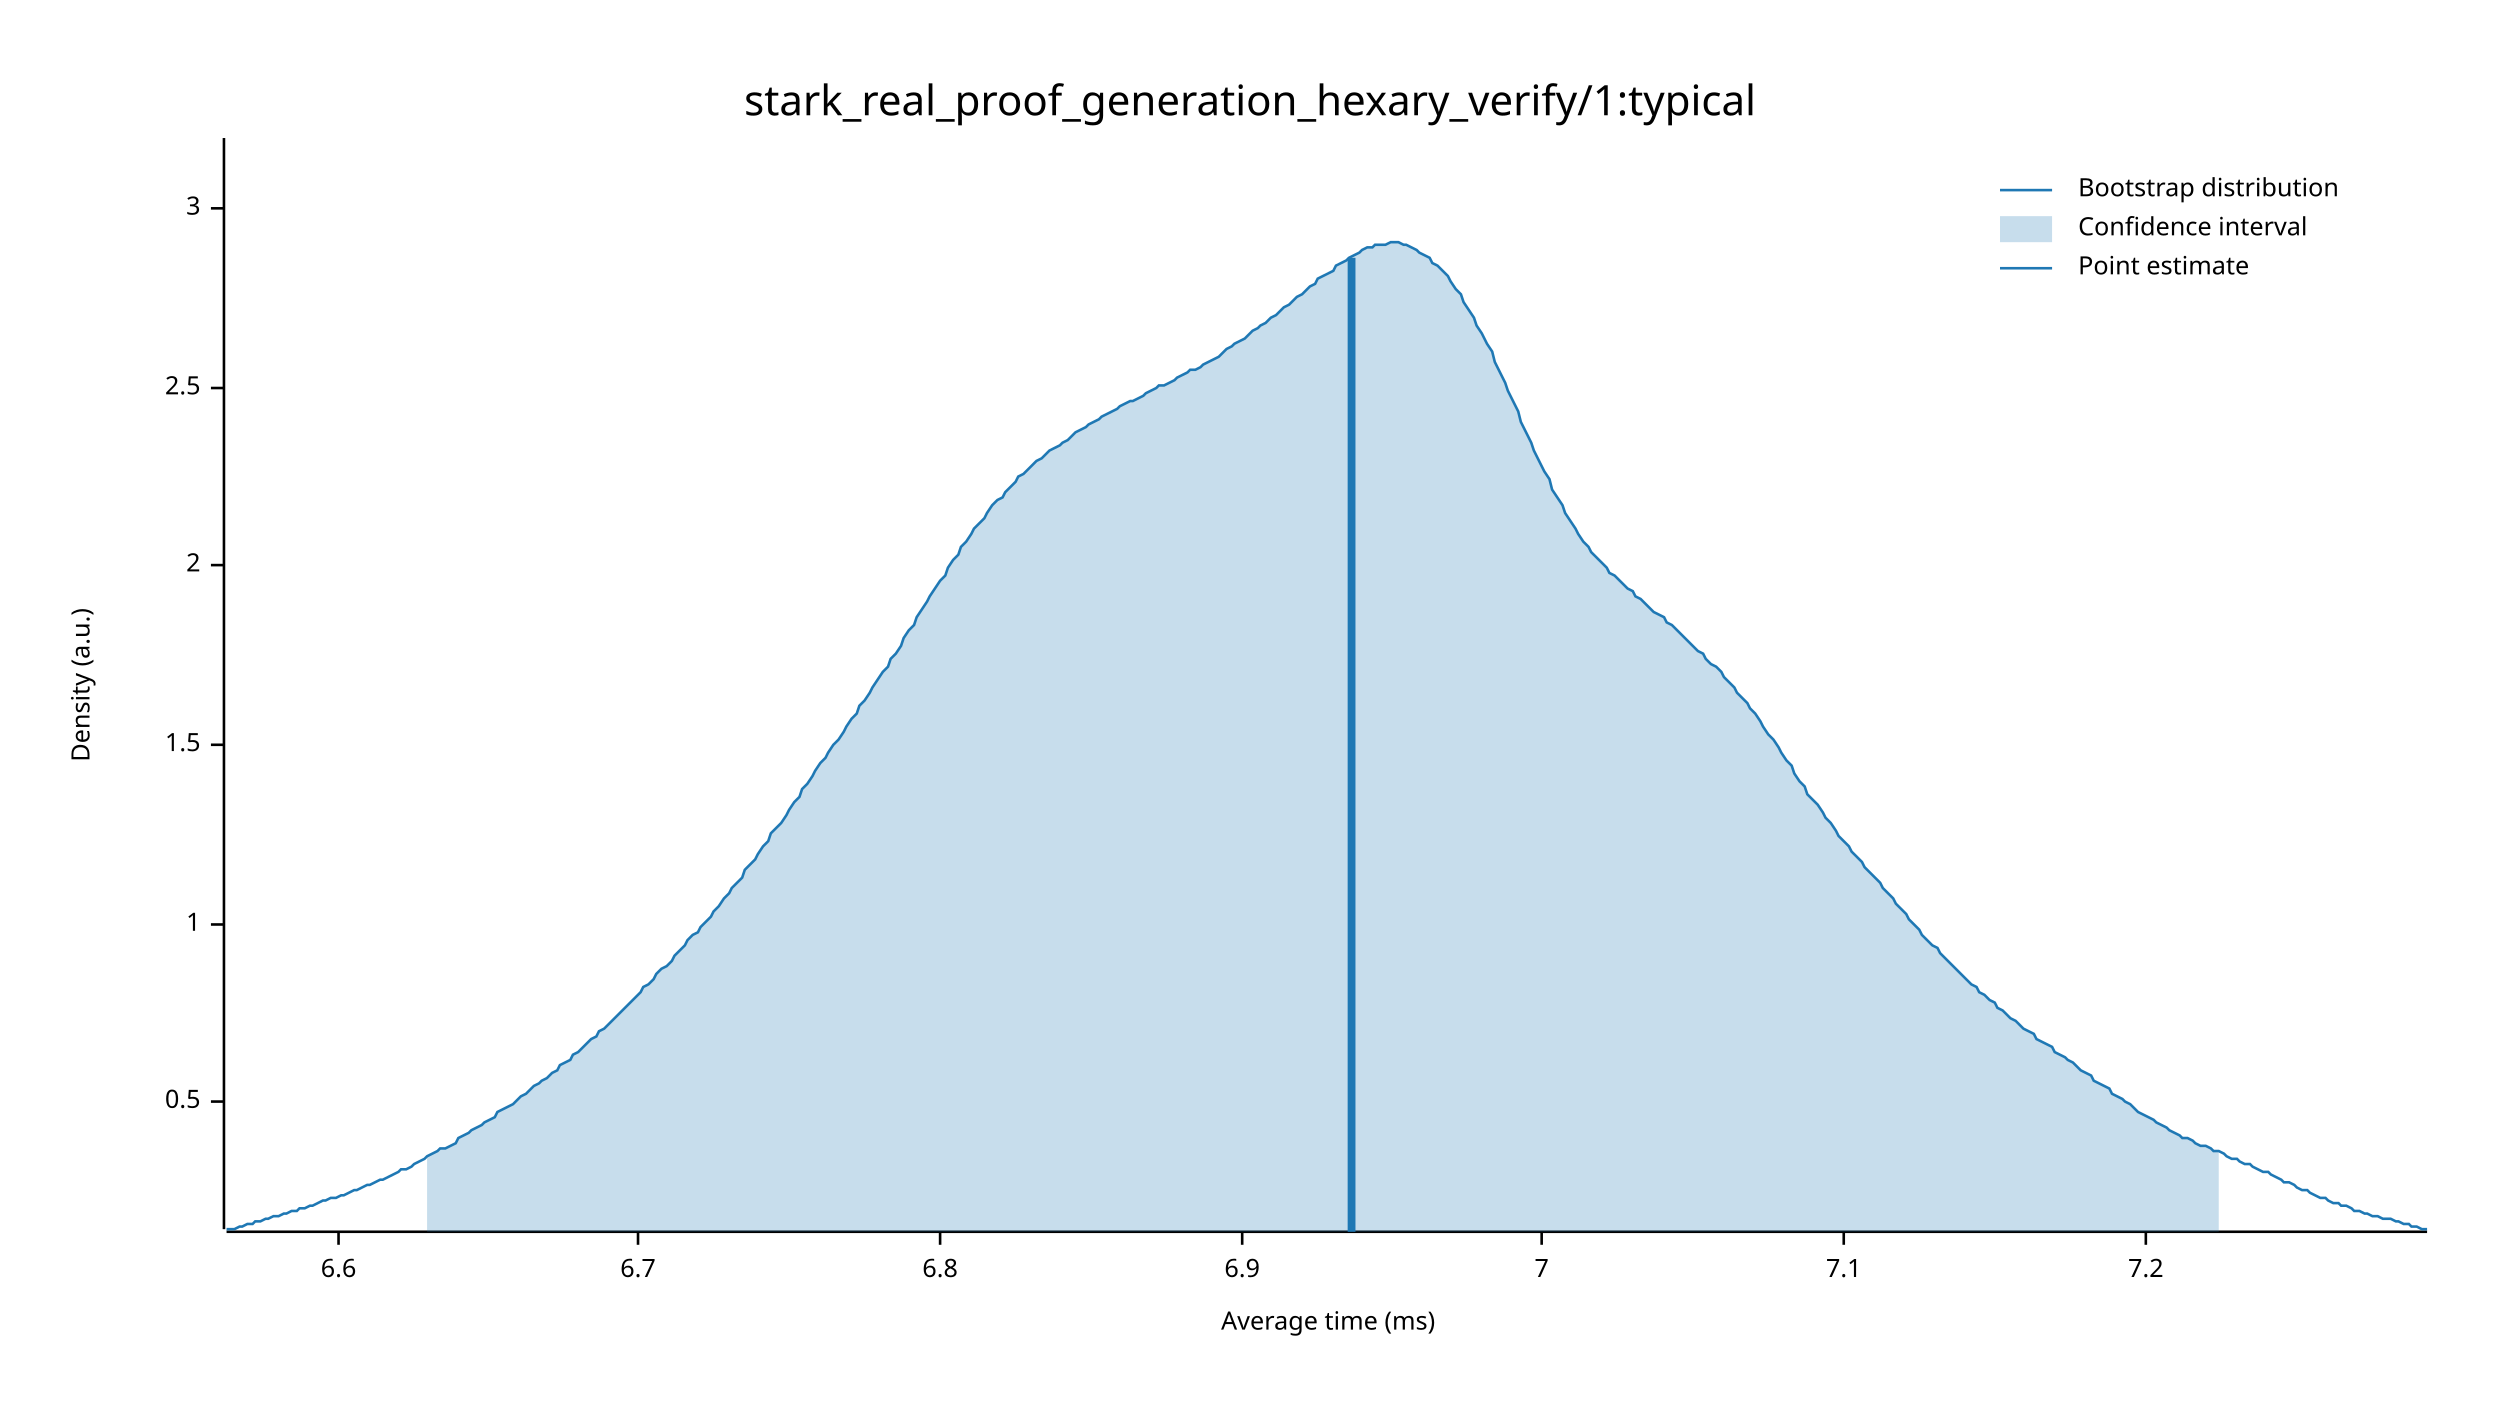
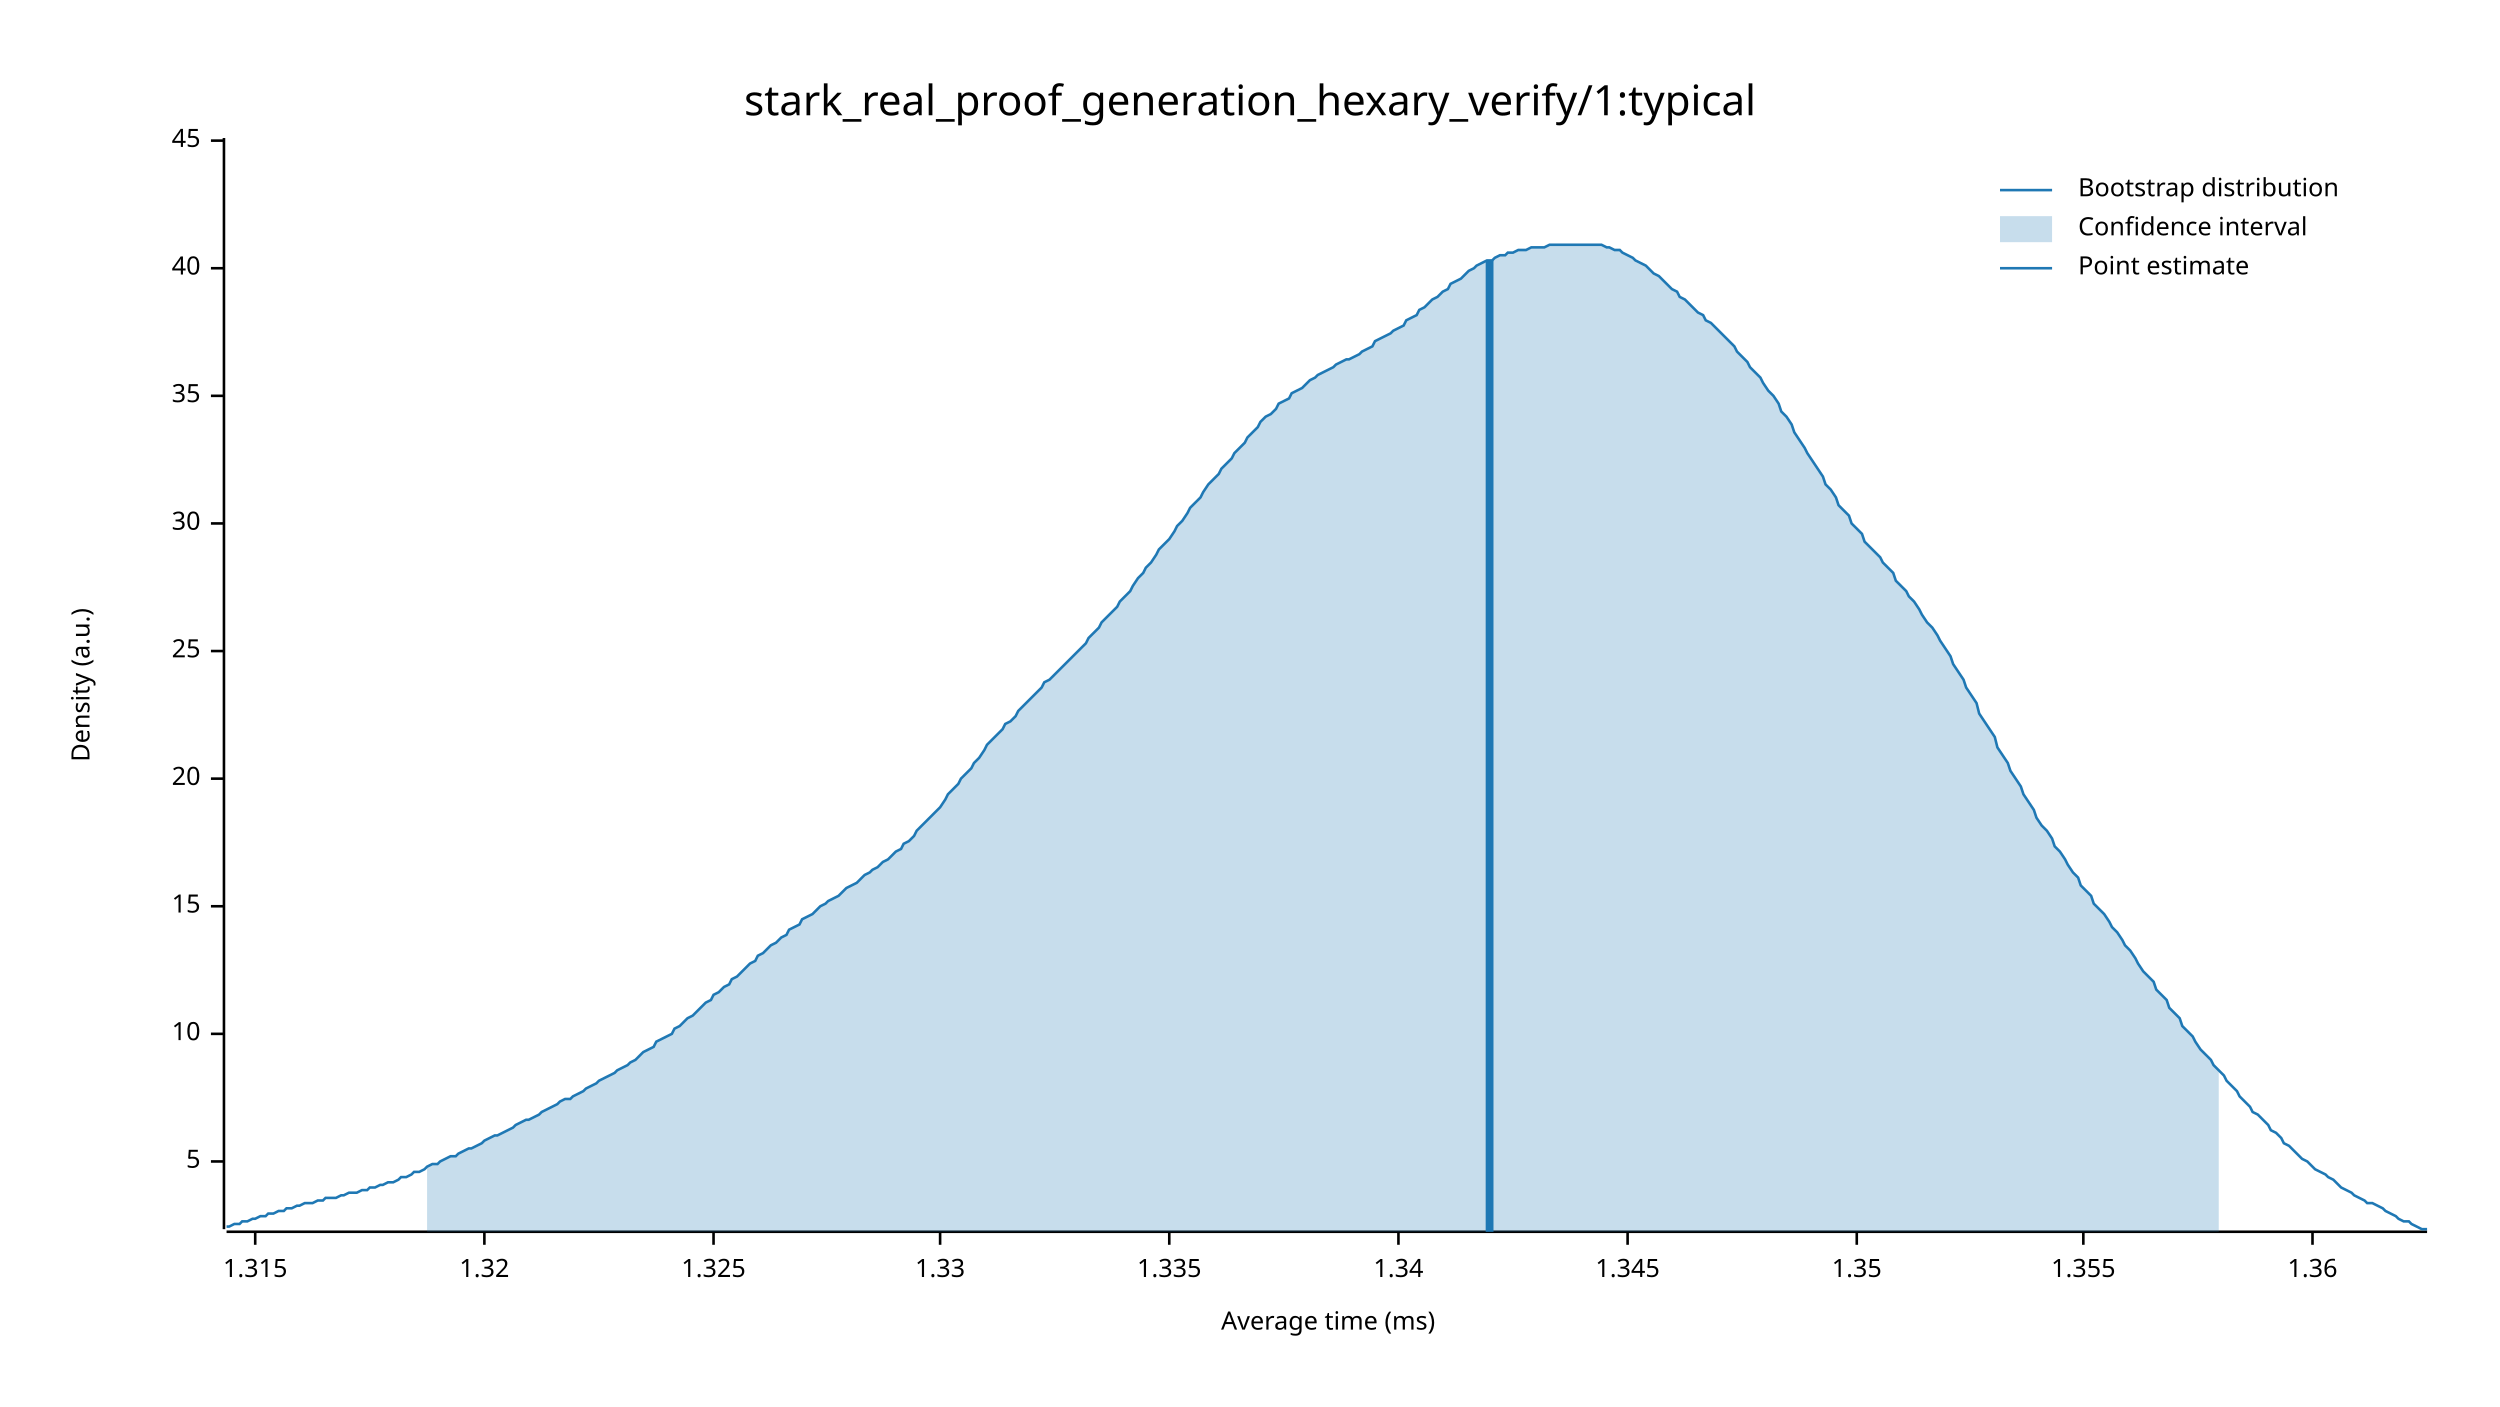
<svg xmlns="http://www.w3.org/2000/svg" width="960" height="540" viewBox="0 0 960 540">
  <text x="480" y="32" dy="0.76em" text-anchor="middle" font-family="sans-serif" font-size="16.129" opacity="1" fill="#000000">
stark_real_proof_generation_hexary_verify/1:typical
</text>
  <text x="27" y="263" dy="0.76em" text-anchor="middle" font-family="sans-serif" font-size="9.677" opacity="1" fill="#000000" transform="rotate(270, 27, 263)">
Density (a.u.)
</text>
  <text x="510" y="513" dy="-0.5ex" text-anchor="middle" font-family="sans-serif" font-size="9.677" opacity="1" fill="#000000">
Average time (ms)
</text>
  <polyline fill="none" opacity="1" stroke="#000000" stroke-width="1" points="86,53 86,472 " />
-   <text x="77" y="423" dy="0.5ex" text-anchor="end" font-family="sans-serif" font-size="9.677" opacity="1" fill="#000000">
- 0.5
+   <text x="77" y="446" dy="0.5ex" text-anchor="end" font-family="sans-serif" font-size="9.677" opacity="1" fill="#000000">
+ 5
</text>
-   <polyline fill="none" opacity="1" stroke="#000000" stroke-width="1" points="81,423 86,423 " />
-   <text x="77" y="355" dy="0.5ex" text-anchor="end" font-family="sans-serif" font-size="9.677" opacity="1" fill="#000000">
- 1
+   <polyline fill="none" opacity="1" stroke="#000000" stroke-width="1" points="81,446 86,446 " />
+   <text x="77" y="397" dy="0.5ex" text-anchor="end" font-family="sans-serif" font-size="9.677" opacity="1" fill="#000000">
+ 10
</text>
-   <polyline fill="none" opacity="1" stroke="#000000" stroke-width="1" points="81,355 86,355 " />
-   <text x="77" y="286" dy="0.5ex" text-anchor="end" font-family="sans-serif" font-size="9.677" opacity="1" fill="#000000">
- 1.5
+   <polyline fill="none" opacity="1" stroke="#000000" stroke-width="1" points="81,397 86,397 " />
+   <text x="77" y="348" dy="0.5ex" text-anchor="end" font-family="sans-serif" font-size="9.677" opacity="1" fill="#000000">
+ 15
</text>
-   <polyline fill="none" opacity="1" stroke="#000000" stroke-width="1" points="81,286 86,286 " />
-   <text x="77" y="217" dy="0.5ex" text-anchor="end" font-family="sans-serif" font-size="9.677" opacity="1" fill="#000000">
- 2
+   <polyline fill="none" opacity="1" stroke="#000000" stroke-width="1" points="81,348 86,348 " />
+   <text x="77" y="299" dy="0.5ex" text-anchor="end" font-family="sans-serif" font-size="9.677" opacity="1" fill="#000000">
+ 20
</text>
-   <polyline fill="none" opacity="1" stroke="#000000" stroke-width="1" points="81,217 86,217 " />
-   <text x="77" y="149" dy="0.5ex" text-anchor="end" font-family="sans-serif" font-size="9.677" opacity="1" fill="#000000">
- 2.5
+   <polyline fill="none" opacity="1" stroke="#000000" stroke-width="1" points="81,299 86,299 " />
+   <text x="77" y="250" dy="0.5ex" text-anchor="end" font-family="sans-serif" font-size="9.677" opacity="1" fill="#000000">
+ 25
</text>
-   <polyline fill="none" opacity="1" stroke="#000000" stroke-width="1" points="81,149 86,149 " />
-   <text x="77" y="80" dy="0.5ex" text-anchor="end" font-family="sans-serif" font-size="9.677" opacity="1" fill="#000000">
- 3
+   <polyline fill="none" opacity="1" stroke="#000000" stroke-width="1" points="81,250 86,250 " />
+   <text x="77" y="201" dy="0.5ex" text-anchor="end" font-family="sans-serif" font-size="9.677" opacity="1" fill="#000000">
+ 30
</text>
-   <polyline fill="none" opacity="1" stroke="#000000" stroke-width="1" points="81,80 86,80 " />
+   <polyline fill="none" opacity="1" stroke="#000000" stroke-width="1" points="81,201 86,201 " />
+   <text x="77" y="152" dy="0.5ex" text-anchor="end" font-family="sans-serif" font-size="9.677" opacity="1" fill="#000000">
+ 35
+ </text>
+   <polyline fill="none" opacity="1" stroke="#000000" stroke-width="1" points="81,152 86,152 " />
+   <text x="77" y="103" dy="0.5ex" text-anchor="end" font-family="sans-serif" font-size="9.677" opacity="1" fill="#000000">
+ 40
+ </text>
+   <polyline fill="none" opacity="1" stroke="#000000" stroke-width="1" points="81,103 86,103 " />
+   <text x="77" y="54" dy="0.5ex" text-anchor="end" font-family="sans-serif" font-size="9.677" opacity="1" fill="#000000">
+ 45
+ </text>
+   <polyline fill="none" opacity="1" stroke="#000000" stroke-width="1" points="81,54 86,54 " />
  <polyline fill="none" opacity="1" stroke="#000000" stroke-width="1" points="87,473 932,473 " />
-   <text x="130" y="483" dy="0.76em" text-anchor="middle" font-family="sans-serif" font-size="9.677" opacity="1" fill="#000000">
- 6.6
+   <text x="98" y="483" dy="0.76em" text-anchor="middle" font-family="sans-serif" font-size="9.677" opacity="1" fill="#000000">
+ 1.315
</text>
-   <polyline fill="none" opacity="1" stroke="#000000" stroke-width="1" points="130,473 130,478 " />
-   <text x="245" y="483" dy="0.76em" text-anchor="middle" font-family="sans-serif" font-size="9.677" opacity="1" fill="#000000">
- 6.7
+   <polyline fill="none" opacity="1" stroke="#000000" stroke-width="1" points="98,473 98,478 " />
+   <text x="186" y="483" dy="0.76em" text-anchor="middle" font-family="sans-serif" font-size="9.677" opacity="1" fill="#000000">
+ 1.32
</text>
-   <polyline fill="none" opacity="1" stroke="#000000" stroke-width="1" points="245,473 245,478 " />
+   <polyline fill="none" opacity="1" stroke="#000000" stroke-width="1" points="186,473 186,478 " />
+   <text x="274" y="483" dy="0.76em" text-anchor="middle" font-family="sans-serif" font-size="9.677" opacity="1" fill="#000000">
+ 1.325
+ </text>
+   <polyline fill="none" opacity="1" stroke="#000000" stroke-width="1" points="274,473 274,478 " />
  <text x="361" y="483" dy="0.76em" text-anchor="middle" font-family="sans-serif" font-size="9.677" opacity="1" fill="#000000">
- 6.8
+ 1.33
</text>
  <polyline fill="none" opacity="1" stroke="#000000" stroke-width="1" points="361,473 361,478 " />
-   <text x="477" y="483" dy="0.76em" text-anchor="middle" font-family="sans-serif" font-size="9.677" opacity="1" fill="#000000">
- 6.9
+   <text x="449" y="483" dy="0.76em" text-anchor="middle" font-family="sans-serif" font-size="9.677" opacity="1" fill="#000000">
+ 1.335
</text>
-   <polyline fill="none" opacity="1" stroke="#000000" stroke-width="1" points="477,473 477,478 " />
-   <text x="592" y="483" dy="0.76em" text-anchor="middle" font-family="sans-serif" font-size="9.677" opacity="1" fill="#000000">
- 7
+   <polyline fill="none" opacity="1" stroke="#000000" stroke-width="1" points="449,473 449,478 " />
+   <text x="537" y="483" dy="0.76em" text-anchor="middle" font-family="sans-serif" font-size="9.677" opacity="1" fill="#000000">
+ 1.34
</text>
-   <polyline fill="none" opacity="1" stroke="#000000" stroke-width="1" points="592,473 592,478 " />
-   <text x="708" y="483" dy="0.76em" text-anchor="middle" font-family="sans-serif" font-size="9.677" opacity="1" fill="#000000">
- 7.1
+   <polyline fill="none" opacity="1" stroke="#000000" stroke-width="1" points="537,473 537,478 " />
+   <text x="625" y="483" dy="0.76em" text-anchor="middle" font-family="sans-serif" font-size="9.677" opacity="1" fill="#000000">
+ 1.345
</text>
-   <polyline fill="none" opacity="1" stroke="#000000" stroke-width="1" points="708,473 708,478 " />
-   <text x="824" y="483" dy="0.76em" text-anchor="middle" font-family="sans-serif" font-size="9.677" opacity="1" fill="#000000">
- 7.2
+   <polyline fill="none" opacity="1" stroke="#000000" stroke-width="1" points="625,473 625,478 " />
+   <text x="713" y="483" dy="0.76em" text-anchor="middle" font-family="sans-serif" font-size="9.677" opacity="1" fill="#000000">
+ 1.35
</text>
-   <polyline fill="none" opacity="1" stroke="#000000" stroke-width="1" points="824,473 824,478 " />
-   <polyline fill="none" opacity="1" stroke="#1F78B4" stroke-width="1" points="87,472 88,472 90,472 92,471 93,471 95,470 97,470 98,469 100,469 102,468 103,468 105,467 107,467 109,466 110,466 112,465 114,465 115,464 117,464 119,463 120,463 122,462 124,461 125,461 127,460 129,460 131,459 132,459 134,458 136,457 137,457 139,456 141,455 142,455 144,454 146,453 147,453 149,452 151,451 153,450 154,449 156,449 158,448 159,447 161,446 163,445 164,444 166,443 168,442 169,441 171,441 173,440 175,439 176,437 178,436 180,435 181,434 183,433 185,432 186,431 188,430 190,429 191,427 193,426 195,425 197,424 198,423 200,421 202,420 203,419 205,417 207,416 208,415 210,414 212,412 214,411 215,409 217,408 219,407 220,405 222,404 224,402 225,401 227,399 229,398 230,396 232,395 234,393 236,391 237,390 239,388 241,386 242,385 244,383 246,381 247,379 249,378 251,376 252,374 254,372 256,371 258,369 259,367 261,365 263,363 264,361 266,359 268,358 269,356 271,354 273,352 274,350 276,348 278,345 280,343 281,341 283,339 285,337 286,334 288,332 290,330 291,328 293,325 295,323 296,320 298,318 300,316 302,313 303,311 305,308 307,306 308,303 310,301 312,298 313,296 315,293 317,291 318,289 320,286 322,284 324,281 325,279 327,276 329,274 330,271 332,269 334,266 335,264 337,261 339,258 341,256 342,253 344,251 346,248 347,245 349,242 351,240 352,237 354,234 356,231 357,229 359,226 361,223 363,221 364,218 366,215 368,213 369,210 371,208 373,205 374,203 376,201 378,199 379,197 381,194 383,192 385,191 386,189 388,187 390,185 391,183 393,182 395,180 396,179 398,177 400,176 401,175 403,173 405,172 407,171 408,170 410,169 412,167 413,166 415,165 417,164 418,163 420,162 422,161 423,160 425,159 427,158 429,157 430,156 432,155 434,154 435,154 437,153 439,152 440,151 442,150 444,149 445,148 447,148 449,147 451,146 452,145 454,144 456,143 457,142 459,142 461,141 462,140 464,139 466,138 468,137 469,136 471,134 473,133 474,132 476,131 478,130 479,129 481,127 483,126 484,125 486,124 488,122 490,121 491,120 493,118 495,117 496,116 498,114 500,113 501,112 503,110 505,109 506,107 508,106 510,105 512,104 513,102 515,101 517,100 518,99 520,98 522,97 523,96 525,95 527,95 528,94 530,94 532,94 534,93 535,93 537,93 539,94 540,94 542,95 544,96 545,97 547,98 549,99 550,101 552,102 554,104 556,106 557,108 559,111 561,113 562,116 564,119 566,122 567,125 569,128 571,132 573,135 574,139 576,143 578,147 579,150 581,154 583,158 584,162 586,166 588,170 589,173 591,177 593,181 595,184 596,188 598,191 600,194 601,197 603,200 605,203 606,205 608,208 610,210 611,212 613,214 615,216 617,218 618,220 620,221 622,223 623,224 625,226 627,227 628,229 630,230 632,232 633,233 635,235 637,236 639,237 640,239 642,240 644,242 645,243 647,245 649,247 650,248 652,250 654,251 655,253 657,255 659,256 661,258 662,260 664,262 666,264 667,266 669,268 671,270 672,272 674,274 676,277 677,279 679,282 681,284 683,287 684,289 686,292 688,294 689,297 691,300 693,302 694,305 696,307 698,309 700,312 701,314 703,316 705,319 706,321 708,323 710,325 711,327 713,329 715,331 716,333 718,335 720,337 722,339 723,341 725,343 727,345 728,347 730,349 732,351 733,353 735,355 737,357 738,359 740,361 742,363 744,364 745,366 747,368 749,370 750,371 752,373 754,375 755,376 757,378 759,379 760,381 762,382 764,384 766,385 767,387 769,388 771,390 772,391 774,392 776,394 777,395 779,396 781,397 782,399 784,400 786,401 788,402 789,404 791,405 793,406 794,407 796,408 798,410 799,411 801,412 803,413 804,415 806,416 808,417 810,418 811,420 813,421 815,422 816,423 818,424 820,426 821,427 823,428 825,429 827,430 828,431 830,432 832,433 833,434 835,435 837,436 838,437 840,437 842,438 843,439 845,440 847,440 849,441 850,442 852,442 854,443 855,444 857,445 859,445 860,446 862,447 864,447 865,448 867,449 869,450 871,450 872,451 874,452 876,453 877,454 879,454 881,455 882,456 884,457 886,457 887,458 889,459 891,460 893,460 894,461 896,462 898,462 899,463 901,463 903,464 904,465 906,465 908,466 909,466 911,467 913,467 915,468 916,468 918,468 920,469 921,469 923,470 925,470 926,471 928,471 930,472 932,472 " />
-   <polygon opacity="0.25" fill="#1F78B4" points="164,444 166,443 168,442 169,441 171,441 173,440 175,439 176,437 178,436 180,435 181,434 183,433 185,432 186,431 188,430 190,429 191,427 193,426 195,425 197,424 198,423 200,421 202,420 203,419 205,417 207,416 208,415 210,414 212,412 214,411 215,409 217,408 219,407 220,405 222,404 224,402 225,401 227,399 229,398 230,396 232,395 234,393 236,391 237,390 239,388 241,386 242,385 244,383 246,381 247,379 249,378 251,376 252,374 254,372 256,371 258,369 259,367 261,365 263,363 264,361 266,359 268,358 269,356 271,354 273,352 274,350 276,348 278,345 280,343 281,341 283,339 285,337 286,334 288,332 290,330 291,328 293,325 295,323 296,320 298,318 300,316 302,313 303,311 305,308 307,306 308,303 310,301 312,298 313,296 315,293 317,291 318,289 320,286 322,284 324,281 325,279 327,276 329,274 330,271 332,269 334,266 335,264 337,261 339,258 341,256 342,253 344,251 346,248 347,245 349,242 351,240 352,237 354,234 356,231 357,229 359,226 361,223 363,221 364,218 366,215 368,213 369,210 371,208 373,205 374,203 376,201 378,199 379,197 381,194 383,192 385,191 386,189 388,187 390,185 391,183 393,182 395,180 396,179 398,177 400,176 401,175 403,173 405,172 407,171 408,170 410,169 412,167 413,166 415,165 417,164 418,163 420,162 422,161 423,160 425,159 427,158 429,157 430,156 432,155 434,154 435,154 437,153 439,152 440,151 442,150 444,149 445,148 447,148 449,147 451,146 452,145 454,144 456,143 457,142 459,142 461,141 462,140 464,139 466,138 468,137 469,136 471,134 473,133 474,132 476,131 478,130 479,129 481,127 483,126 484,125 486,124 488,122 490,121 491,120 493,118 495,117 496,116 498,114 500,113 501,112 503,110 505,109 506,107 508,106 510,105 512,104 513,102 515,101 517,100 518,99 520,98 522,97 523,96 525,95 527,95 528,94 530,94 532,94 534,93 535,93 537,93 539,94 540,94 542,95 544,96 545,97 547,98 549,99 550,101 552,102 554,104 556,106 557,108 559,111 561,113 562,116 564,119 566,122 567,125 569,128 571,132 573,135 574,139 576,143 578,147 579,150 581,154 583,158 584,162 586,166 588,170 589,173 591,177 593,181 595,184 596,188 598,191 600,194 601,197 603,200 605,203 606,205 608,208 610,210 611,212 613,214 615,216 617,218 618,220 620,221 622,223 623,224 625,226 627,227 628,229 630,230 632,232 633,233 635,235 637,236 639,237 640,239 642,240 644,242 645,243 647,245 649,247 650,248 652,250 654,251 655,253 657,255 659,256 661,258 662,260 664,262 666,264 667,266 669,268 671,270 672,272 674,274 676,277 677,279 679,282 681,284 683,287 684,289 686,292 688,294 689,297 691,300 693,302 694,305 696,307 698,309 700,312 701,314 703,316 705,319 706,321 708,323 710,325 711,327 713,329 715,331 716,333 718,335 720,337 722,339 723,341 725,343 727,345 728,347 730,349 732,351 733,353 735,355 737,357 738,359 740,361 742,363 744,364 745,366 747,368 749,370 750,371 752,373 754,375 755,376 757,378 759,379 760,381 762,382 764,384 766,385 767,387 769,388 771,390 772,391 774,392 776,394 777,395 779,396 781,397 782,399 784,400 786,401 788,402 789,404 791,405 793,406 794,407 796,408 798,410 799,411 801,412 803,413 804,415 806,416 808,417 810,418 811,420 813,421 815,422 816,423 818,424 820,426 821,427 823,428 825,429 827,430 828,431 830,432 832,433 833,434 835,435 837,436 838,437 840,437 842,438 843,439 845,440 847,440 849,441 850,442 852,442 852,473 164,473 " />
-   <polyline fill="none" opacity="1" stroke="#1F78B4" stroke-width="3" points="519,473 519,99 " />
+   <polyline fill="none" opacity="1" stroke="#000000" stroke-width="1" points="713,473 713,478 " />
+   <text x="800" y="483" dy="0.76em" text-anchor="middle" font-family="sans-serif" font-size="9.677" opacity="1" fill="#000000">
+ 1.355
+ </text>
+   <polyline fill="none" opacity="1" stroke="#000000" stroke-width="1" points="800,473 800,478 " />
+   <text x="888" y="483" dy="0.76em" text-anchor="middle" font-family="sans-serif" font-size="9.677" opacity="1" fill="#000000">
+ 1.36
+ </text>
+   <polyline fill="none" opacity="1" stroke="#000000" stroke-width="1" points="888,473 888,478 " />
+   <polyline fill="none" opacity="1" stroke="#1F78B4" stroke-width="1" points="87,471 88,471 90,470 92,470 93,469 95,469 97,468 98,468 100,467 102,467 103,466 105,466 107,465 109,465 110,464 112,464 114,463 115,463 117,462 119,462 120,462 122,461 124,461 125,460 127,460 129,460 131,459 132,459 134,458 136,458 137,458 139,457 141,457 142,456 144,456 146,455 147,455 149,454 151,454 153,453 154,452 156,452 158,451 159,450 161,450 163,449 164,448 166,447 168,447 169,446 171,445 173,444 175,444 176,443 178,442 180,441 181,441 183,440 185,439 186,438 188,437 190,436 191,436 193,435 195,434 197,433 198,432 200,431 202,430 203,430 205,429 207,428 208,427 210,426 212,425 214,424 215,423 217,422 219,422 220,421 222,420 224,419 225,418 227,417 229,416 230,415 232,414 234,413 236,412 237,411 239,410 241,409 242,408 244,407 246,405 247,404 249,403 251,402 252,400 254,399 256,398 258,397 259,395 261,394 263,392 264,391 266,390 268,388 269,387 271,385 273,384 274,382 276,381 278,379 280,378 281,376 283,375 285,373 286,372 288,370 290,369 291,367 293,366 295,364 296,363 298,362 300,360 302,359 303,357 305,356 307,355 308,353 310,352 312,351 313,350 315,348 317,347 318,346 320,345 322,344 324,342 325,341 327,340 329,339 330,338 332,336 334,335 335,334 337,333 339,331 341,330 342,329 344,327 346,326 347,324 349,323 351,321 352,319 354,317 356,315 357,314 359,312 361,310 363,307 364,305 366,303 368,301 369,299 371,297 373,295 374,293 376,291 378,288 379,286 381,284 383,282 385,280 386,278 388,277 390,275 391,273 393,271 395,269 396,268 398,266 400,264 401,262 403,261 405,259 407,257 408,256 410,254 412,252 413,251 415,249 417,247 418,245 420,243 422,241 423,239 425,237 427,235 429,233 430,231 432,229 434,227 435,225 437,222 439,220 440,218 442,216 444,213 445,211 447,209 449,207 451,204 452,202 454,200 456,197 457,195 459,193 461,191 462,189 464,186 466,184 468,182 469,180 471,178 473,176 474,174 476,172 478,170 479,168 481,166 483,164 484,162 486,160 488,159 490,157 491,155 493,154 495,153 496,151 498,150 500,149 501,148 503,146 505,145 506,144 508,143 510,142 512,141 513,140 515,139 517,138 518,138 520,137 522,136 523,135 525,134 527,133 528,131 530,130 532,129 534,128 535,127 537,126 539,125 540,123 542,122 544,121 545,119 547,118 549,116 550,115 552,114 554,112 556,111 557,109 559,108 561,107 562,106 564,104 566,103 567,102 569,101 571,100 573,100 574,99 576,98 578,98 579,97 581,97 583,96 584,96 586,96 588,95 589,95 591,95 593,95 595,94 596,94 598,94 600,94 601,94 603,94 605,94 606,94 608,94 610,94 611,94 613,94 615,94 617,95 618,95 620,96 622,96 623,97 625,98 627,99 628,100 630,101 632,102 633,103 635,105 637,106 639,108 640,109 642,111 644,112 645,114 647,115 649,117 650,118 652,120 654,121 655,123 657,124 659,126 661,128 662,129 664,131 666,133 667,135 669,137 671,139 672,141 674,143 676,145 677,147 679,150 681,152 683,155 684,158 686,160 688,163 689,166 691,169 693,172 694,174 696,177 698,180 700,183 701,186 703,188 705,191 706,194 708,196 710,198 711,201 713,203 715,205 716,208 718,210 720,212 722,214 723,216 725,218 727,220 728,223 730,225 732,227 733,229 735,231 737,234 738,236 740,239 742,241 744,244 745,246 747,249 749,252 750,255 752,258 754,261 755,264 757,267 759,270 760,274 762,277 764,280 766,283 767,287 769,290 771,293 772,296 774,299 776,302 777,305 779,308 781,311 782,314 784,317 786,319 788,322 789,325 791,327 793,330 794,332 796,335 798,337 799,340 801,342 803,344 804,347 806,349 808,351 810,354 811,356 813,358 815,361 816,363 818,365 820,368 821,370 823,373 825,375 827,377 828,380 830,382 832,384 833,387 835,389 837,391 838,394 840,396 842,398 843,400 845,403 847,405 849,407 850,409 852,411 854,413 855,415 857,417 859,419 860,421 862,423 864,425 865,427 867,428 869,430 871,432 872,434 874,435 876,437 877,439 879,440 881,442 882,443 884,445 886,446 887,447 889,449 891,450 893,451 894,452 896,453 898,455 899,456 901,457 903,458 904,459 906,460 908,461 909,462 911,462 913,463 915,464 916,465 918,466 920,467 921,468 923,469 925,469 926,470 928,471 930,472 932,472 " />
+   <polygon opacity="0.25" fill="#1F78B4" points="164,448 166,447 168,447 169,446 171,445 173,444 175,444 176,443 178,442 180,441 181,441 183,440 185,439 186,438 188,437 190,436 191,436 193,435 195,434 197,433 198,432 200,431 202,430 203,430 205,429 207,428 208,427 210,426 212,425 214,424 215,423 217,422 219,422 220,421 222,420 224,419 225,418 227,417 229,416 230,415 232,414 234,413 236,412 237,411 239,410 241,409 242,408 244,407 246,405 247,404 249,403 251,402 252,400 254,399 256,398 258,397 259,395 261,394 263,392 264,391 266,390 268,388 269,387 271,385 273,384 274,382 276,381 278,379 280,378 281,376 283,375 285,373 286,372 288,370 290,369 291,367 293,366 295,364 296,363 298,362 300,360 302,359 303,357 305,356 307,355 308,353 310,352 312,351 313,350 315,348 317,347 318,346 320,345 322,344 324,342 325,341 327,340 329,339 330,338 332,336 334,335 335,334 337,333 339,331 341,330 342,329 344,327 346,326 347,324 349,323 351,321 352,319 354,317 356,315 357,314 359,312 361,310 363,307 364,305 366,303 368,301 369,299 371,297 373,295 374,293 376,291 378,288 379,286 381,284 383,282 385,280 386,278 388,277 390,275 391,273 393,271 395,269 396,268 398,266 400,264 401,262 403,261 405,259 407,257 408,256 410,254 412,252 413,251 415,249 417,247 418,245 420,243 422,241 423,239 425,237 427,235 429,233 430,231 432,229 434,227 435,225 437,222 439,220 440,218 442,216 444,213 445,211 447,209 449,207 451,204 452,202 454,200 456,197 457,195 459,193 461,191 462,189 464,186 466,184 468,182 469,180 471,178 473,176 474,174 476,172 478,170 479,168 481,166 483,164 484,162 486,160 488,159 490,157 491,155 493,154 495,153 496,151 498,150 500,149 501,148 503,146 505,145 506,144 508,143 510,142 512,141 513,140 515,139 517,138 518,138 520,137 522,136 523,135 525,134 527,133 528,131 530,130 532,129 534,128 535,127 537,126 539,125 540,123 542,122 544,121 545,119 547,118 549,116 550,115 552,114 554,112 556,111 557,109 559,108 561,107 562,106 564,104 566,103 567,102 569,101 571,100 573,100 574,99 576,98 578,98 579,97 581,97 583,96 584,96 586,96 588,95 589,95 591,95 593,95 595,94 596,94 598,94 600,94 601,94 603,94 605,94 606,94 608,94 610,94 611,94 613,94 615,94 617,95 618,95 620,96 622,96 623,97 625,98 627,99 628,100 630,101 632,102 633,103 635,105 637,106 639,108 640,109 642,111 644,112 645,114 647,115 649,117 650,118 652,120 654,121 655,123 657,124 659,126 661,128 662,129 664,131 666,133 667,135 669,137 671,139 672,141 674,143 676,145 677,147 679,150 681,152 683,155 684,158 686,160 688,163 689,166 691,169 693,172 694,174 696,177 698,180 700,183 701,186 703,188 705,191 706,194 708,196 710,198 711,201 713,203 715,205 716,208 718,210 720,212 722,214 723,216 725,218 727,220 728,223 730,225 732,227 733,229 735,231 737,234 738,236 740,239 742,241 744,244 745,246 747,249 749,252 750,255 752,258 754,261 755,264 757,267 759,270 760,274 762,277 764,280 766,283 767,287 769,290 771,293 772,296 774,299 776,302 777,305 779,308 781,311 782,314 784,317 786,319 788,322 789,325 791,327 793,330 794,332 796,335 798,337 799,340 801,342 803,344 804,347 806,349 808,351 810,354 811,356 813,358 815,361 816,363 818,365 820,368 821,370 823,373 825,375 827,377 828,380 830,382 832,384 833,387 835,389 837,391 838,394 840,396 842,398 843,400 845,403 847,405 849,407 850,409 852,411 852,473 164,473 " />
+   <polyline fill="none" opacity="1" stroke="#1F78B4" stroke-width="3" points="572,473 572,100 " />
  <text x="798" y="68" dy="0.76em" text-anchor="start" font-family="sans-serif" font-size="9.677" opacity="1" fill="#000000">
Bootstrap distribution
</text>
  <text x="798" y="83" dy="0.76em" text-anchor="start" font-family="sans-serif" font-size="9.677" opacity="1" fill="#000000">
Confidence interval
</text>
  <text x="798" y="98" dy="0.76em" text-anchor="start" font-family="sans-serif" font-size="9.677" opacity="1" fill="#000000">
Point estimate
</text>
  <polyline fill="none" opacity="1" stroke="#1F78B4" stroke-width="1" points="768,73 788,73 " />
  <rect x="768" y="83" width="20" height="10" opacity="0.25" fill="#1F78B4" stroke="none" />
  <polyline fill="none" opacity="1" stroke="#1F78B4" stroke-width="1" points="768,103 788,103 " />
</svg>
